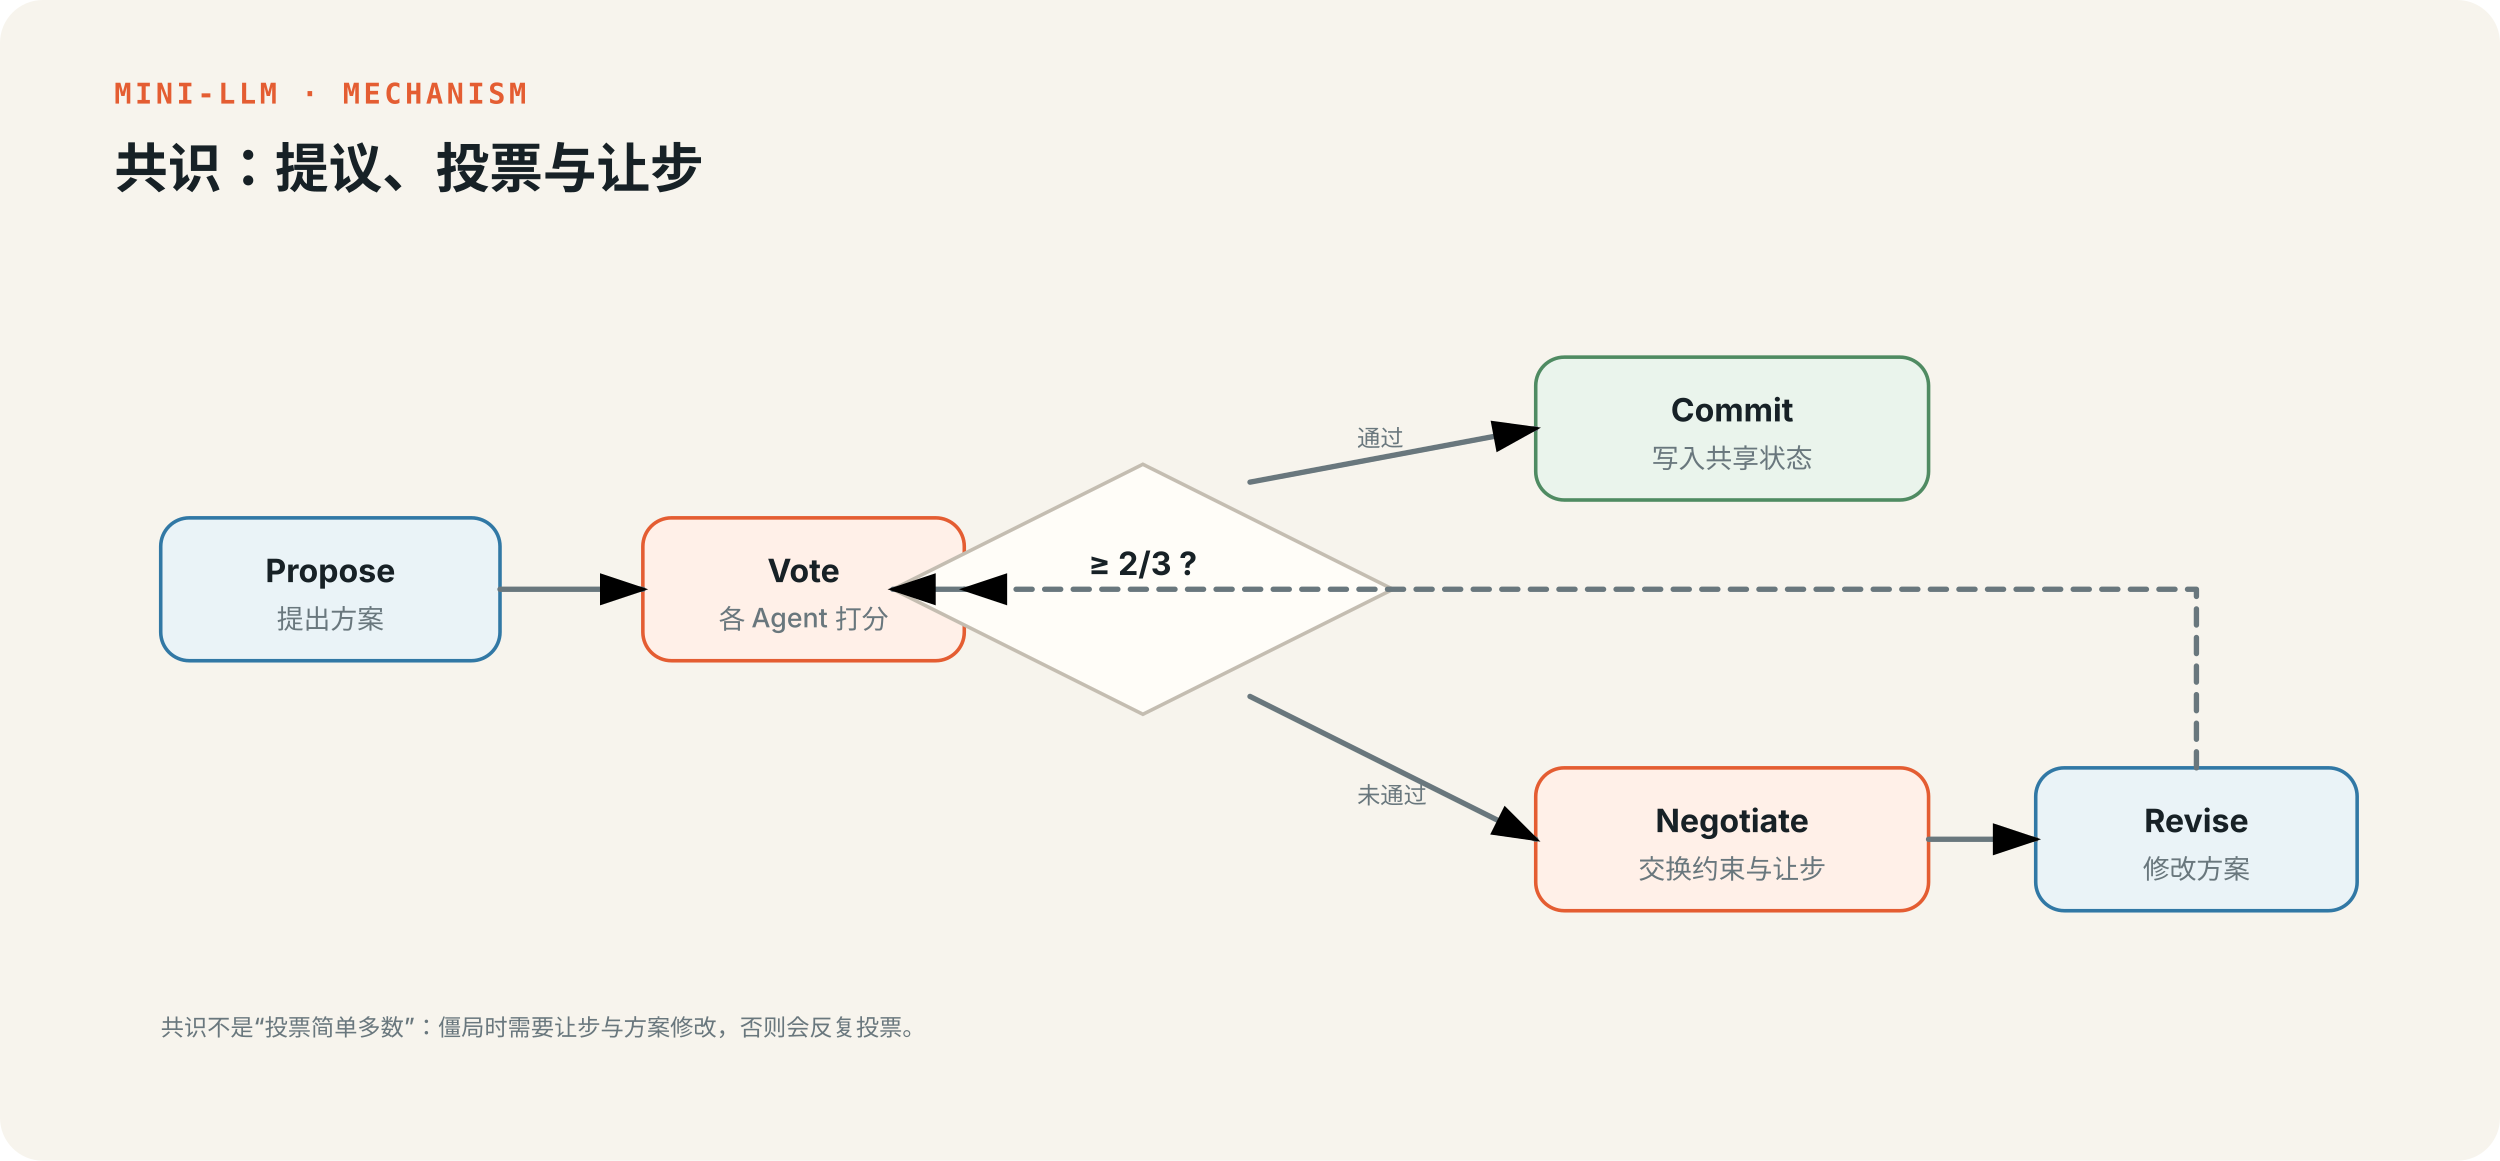
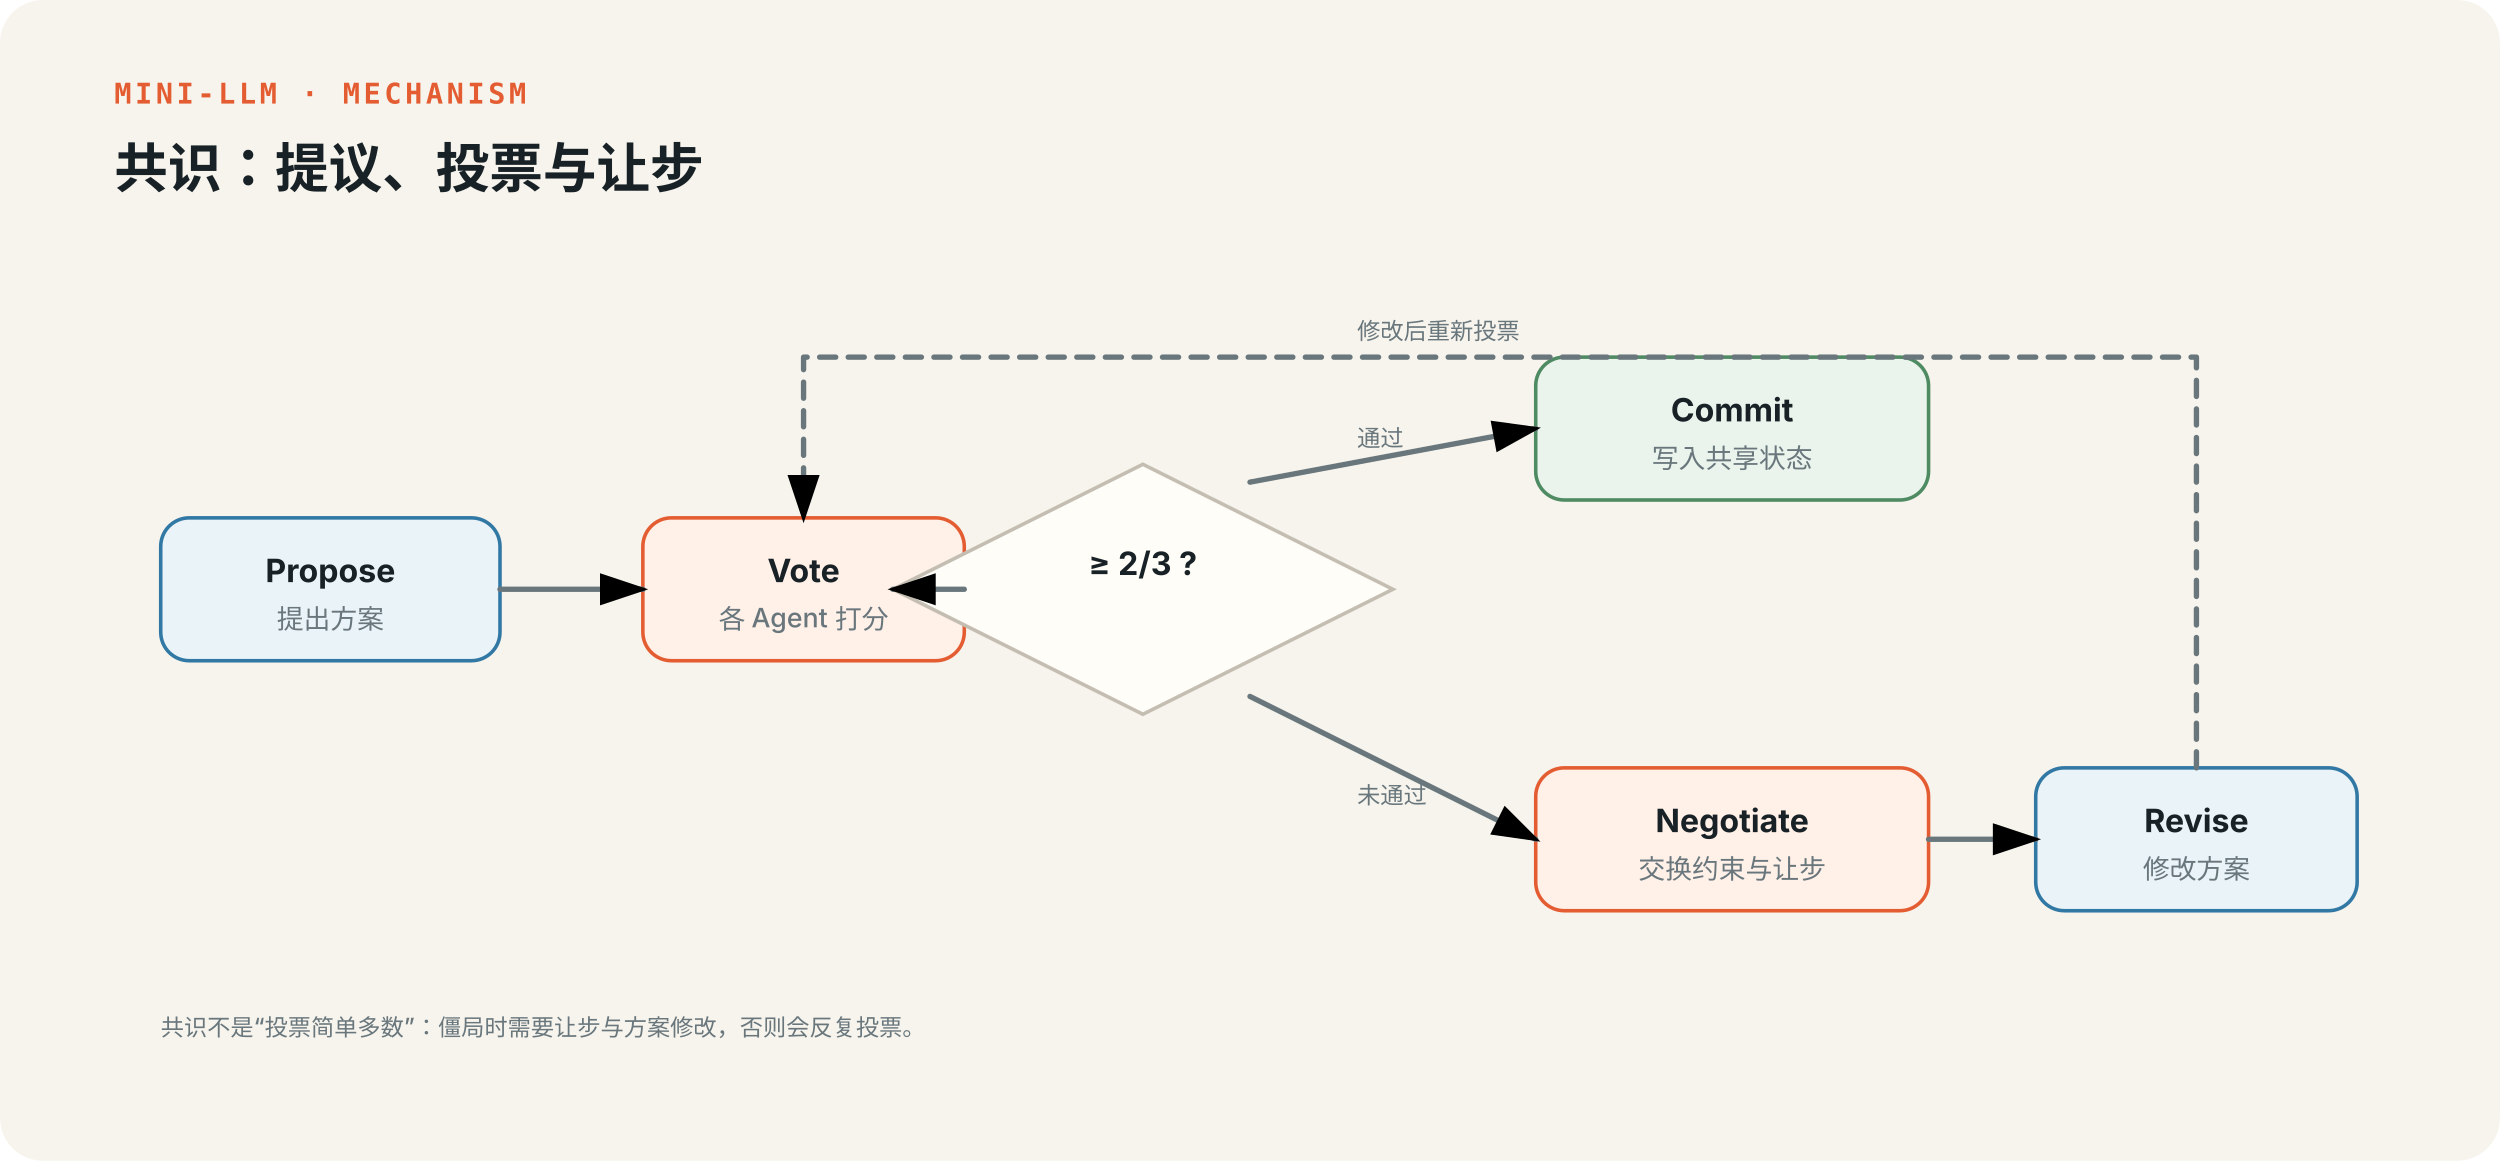
<svg xmlns="http://www.w3.org/2000/svg" width="1400" height="650" viewBox="0 0 1400 650" role="img" aria-labelledby="title desc">
  <defs>
    <marker id="arrow" markerWidth="10" markerHeight="10" refX="8" refY="3" orient="auto">
      <path d="M0,0 L0,6 L9,3 z" fill="currentColor" />
    </marker>
  </defs>
  <style>:root{color-scheme:light dark}.bg{fill:#f7f4ed}.title{fill:#172126;font:700 30px Inter,"Noto Sans SC","Microsoft YaHei",sans-serif}.kicker{fill:#e45d32;font:700 16px ui-monospace,Consolas,monospace;letter-spacing:2px}.box{fill:#fffdf8;stroke:#c4bdb1;stroke-width:2}.box.hot{fill:#fff0e8;stroke:#e45d32}.box.cool{fill:#eaf3f7;stroke:#3178a5}.box.good{fill:#eaf4ec;stroke:#4f8b62}.label{fill:#172126;font:650 18px Inter,"Noto Sans SC","Microsoft YaHei",sans-serif}.small{fill:#69777d;font:500 15px Inter,"Noto Sans SC","Microsoft YaHei",sans-serif}.tiny{fill:#69777d;font:500 13px Inter,"Noto Sans SC","Microsoft YaHei",sans-serif}.edge{color:#69777d;fill:none;stroke:currentColor;stroke-width:3;stroke-linecap:round;stroke-linejoin:round}.accent-edge{color:#e45d32;fill:none;stroke:currentColor;stroke-width:4;stroke-linecap:round;stroke-linejoin:round}.axis{fill:none;stroke:#69777d;stroke-width:2}.grid{stroke:#c4bdb1;stroke-width:1;opacity:.45}.dot{stroke:#fffdf8;stroke-width:3}.area{opacity:.14}@media(prefers-color-scheme:dark){.bg{fill:#101416}.title,.label{fill:#edf2f3}.kicker{fill:#ef855d}.box{fill:#182024;stroke:#526168}.box.hot{fill:#32211c;stroke:#e17750}.box.cool{fill:#172934;stroke:#4d91bc}.box.good{fill:#192b20;stroke:#65a779}.small{fill:#a8b4b9}.tiny{fill:#a8b4b9}.grid{stroke:#3c484e}.dot{stroke:#101416}}</style>
  <rect class="bg" width="1400" height="650" rx="24" />
  <text class="kicker" x="64" y="58">MINI-LLM · MECHANISM</text>
  <text class="title" x="64" y="105">共识：提议、投票与让步</text>
  <rect class="box cool" x="90" y="290" width="190" height="80" rx="16" />
  <text class="label" x="185.0" y="326.0" text-anchor="middle" font-size="18">Propose</text>
  <text class="small" x="185.0" y="352.0" text-anchor="middle">提出方案</text>
  <rect class="box hot" x="360" y="290" width="180" height="80" rx="16" />
  <text class="label" x="450.0" y="326.0" text-anchor="middle" font-size="18">Vote</text>
  <text class="small" x="450.0" y="352.0" text-anchor="middle">各 Agent 打分</text>
  <polygon class="box" points="640,260 780,330 640,400 500,330" />
  <text class="label" x="640" y="322" text-anchor="middle" font-size="16">≥ 2/3 ?</text>
  <rect class="box good" x="860" y="200" width="220" height="80" rx="16" />
  <text class="label" x="970.0" y="236.0" text-anchor="middle" font-size="18">Commit</text>
  <text class="small" x="970.0" y="262.0" text-anchor="middle">写入共享状态</text>
  <rect class="box hot" x="860" y="430" width="220" height="80" rx="16" />
  <text class="label" x="970.0" y="466.0" text-anchor="middle" font-size="18">Negotiate</text>
  <text class="small" x="970.0" y="492.0" text-anchor="middle">交换约束与让步</text>
  <rect class="box cool" x="1140" y="430" width="180" height="80" rx="16" />
  <text class="label" x="1230.0" y="466.0" text-anchor="middle" font-size="18">Revise</text>
  <text class="small" x="1230.0" y="492.0" text-anchor="middle">修改方案</text>
  <path class="edge" d="M280 330 L360 330" marker-end="url(#arrow)" />
  <path class="edge" d="M540 330 L500 330" marker-end="url(#arrow)" />
  <path class="edge" d="M700 270 L860 240" marker-end="url(#arrow)" />
  <text class="tiny" x="760" y="250" text-anchor="start">通过</text>
  <path class="edge" d="M700 390 L860 470" marker-end="url(#arrow)" />
  <text class="tiny" x="760" y="450" text-anchor="start">未通过</text>
  <path class="edge" d="M1080 470 L1140 470" marker-end="url(#arrow)" />
-   <path class="edge" d="M1230 430 L1230 330 L540 330" stroke-dasharray="9 7" marker-end="url(#arrow)" />
+   <path class="edge" d="M1230 430 L1230 200 L450 200 L450 290" stroke-dasharray="9 7" marker-end="url(#arrow)" />
+   <text class="tiny" x="760" y="190" text-anchor="start">修改后重新投票</text>
  <text class="tiny" x="90" y="580" text-anchor="start">共识不是“投票简单多数”：僵局时需要让步与方案修改，否则会反复投票。</text>
</svg>
